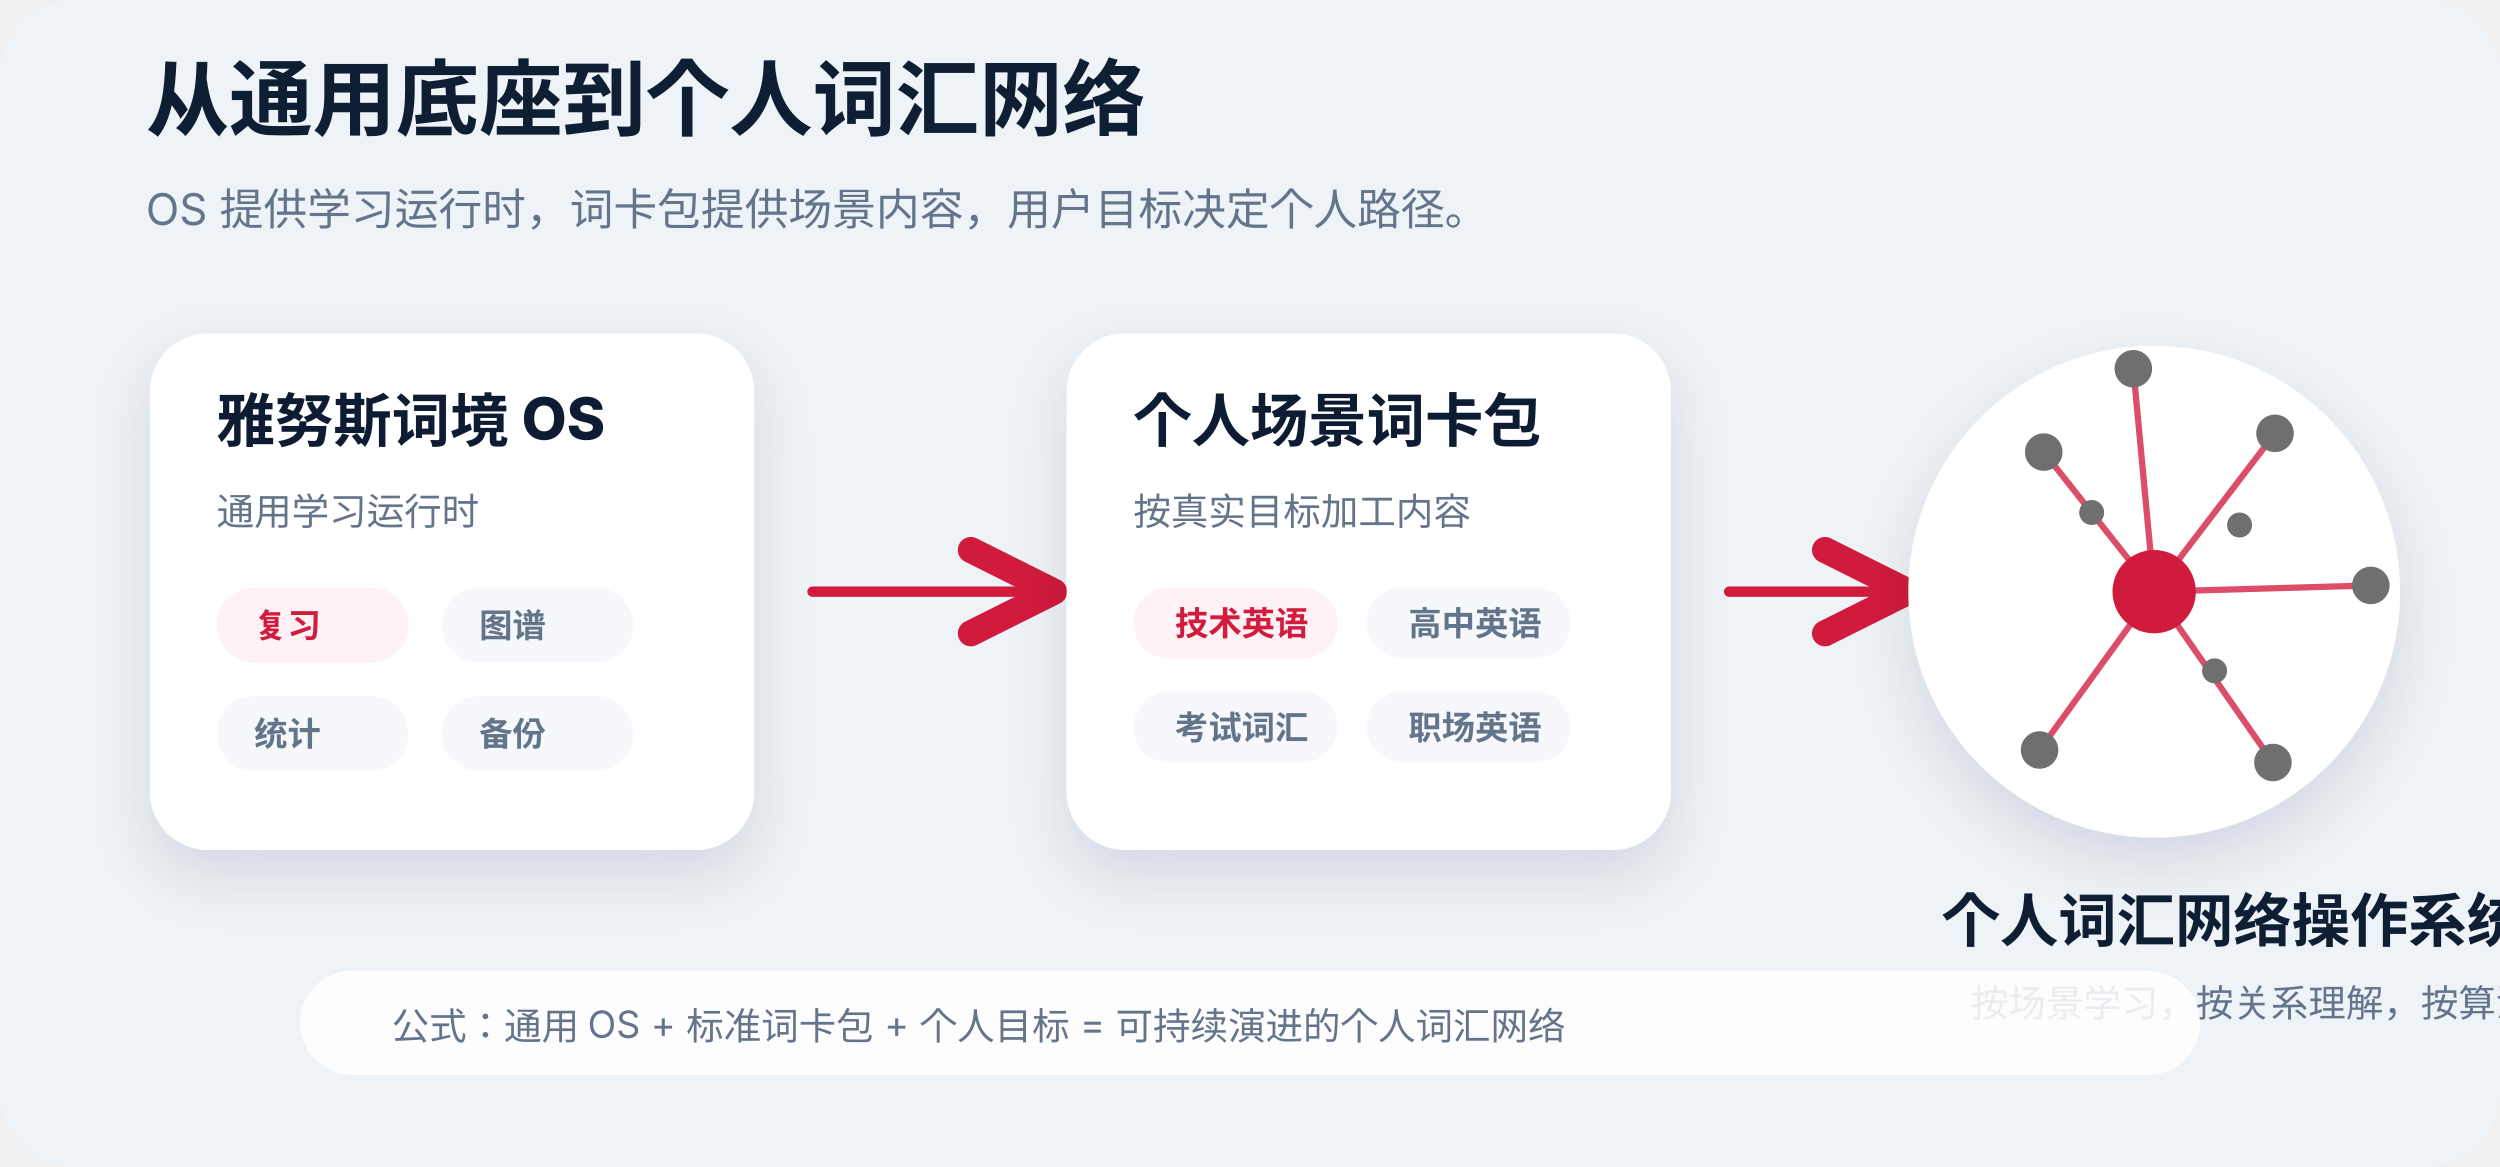
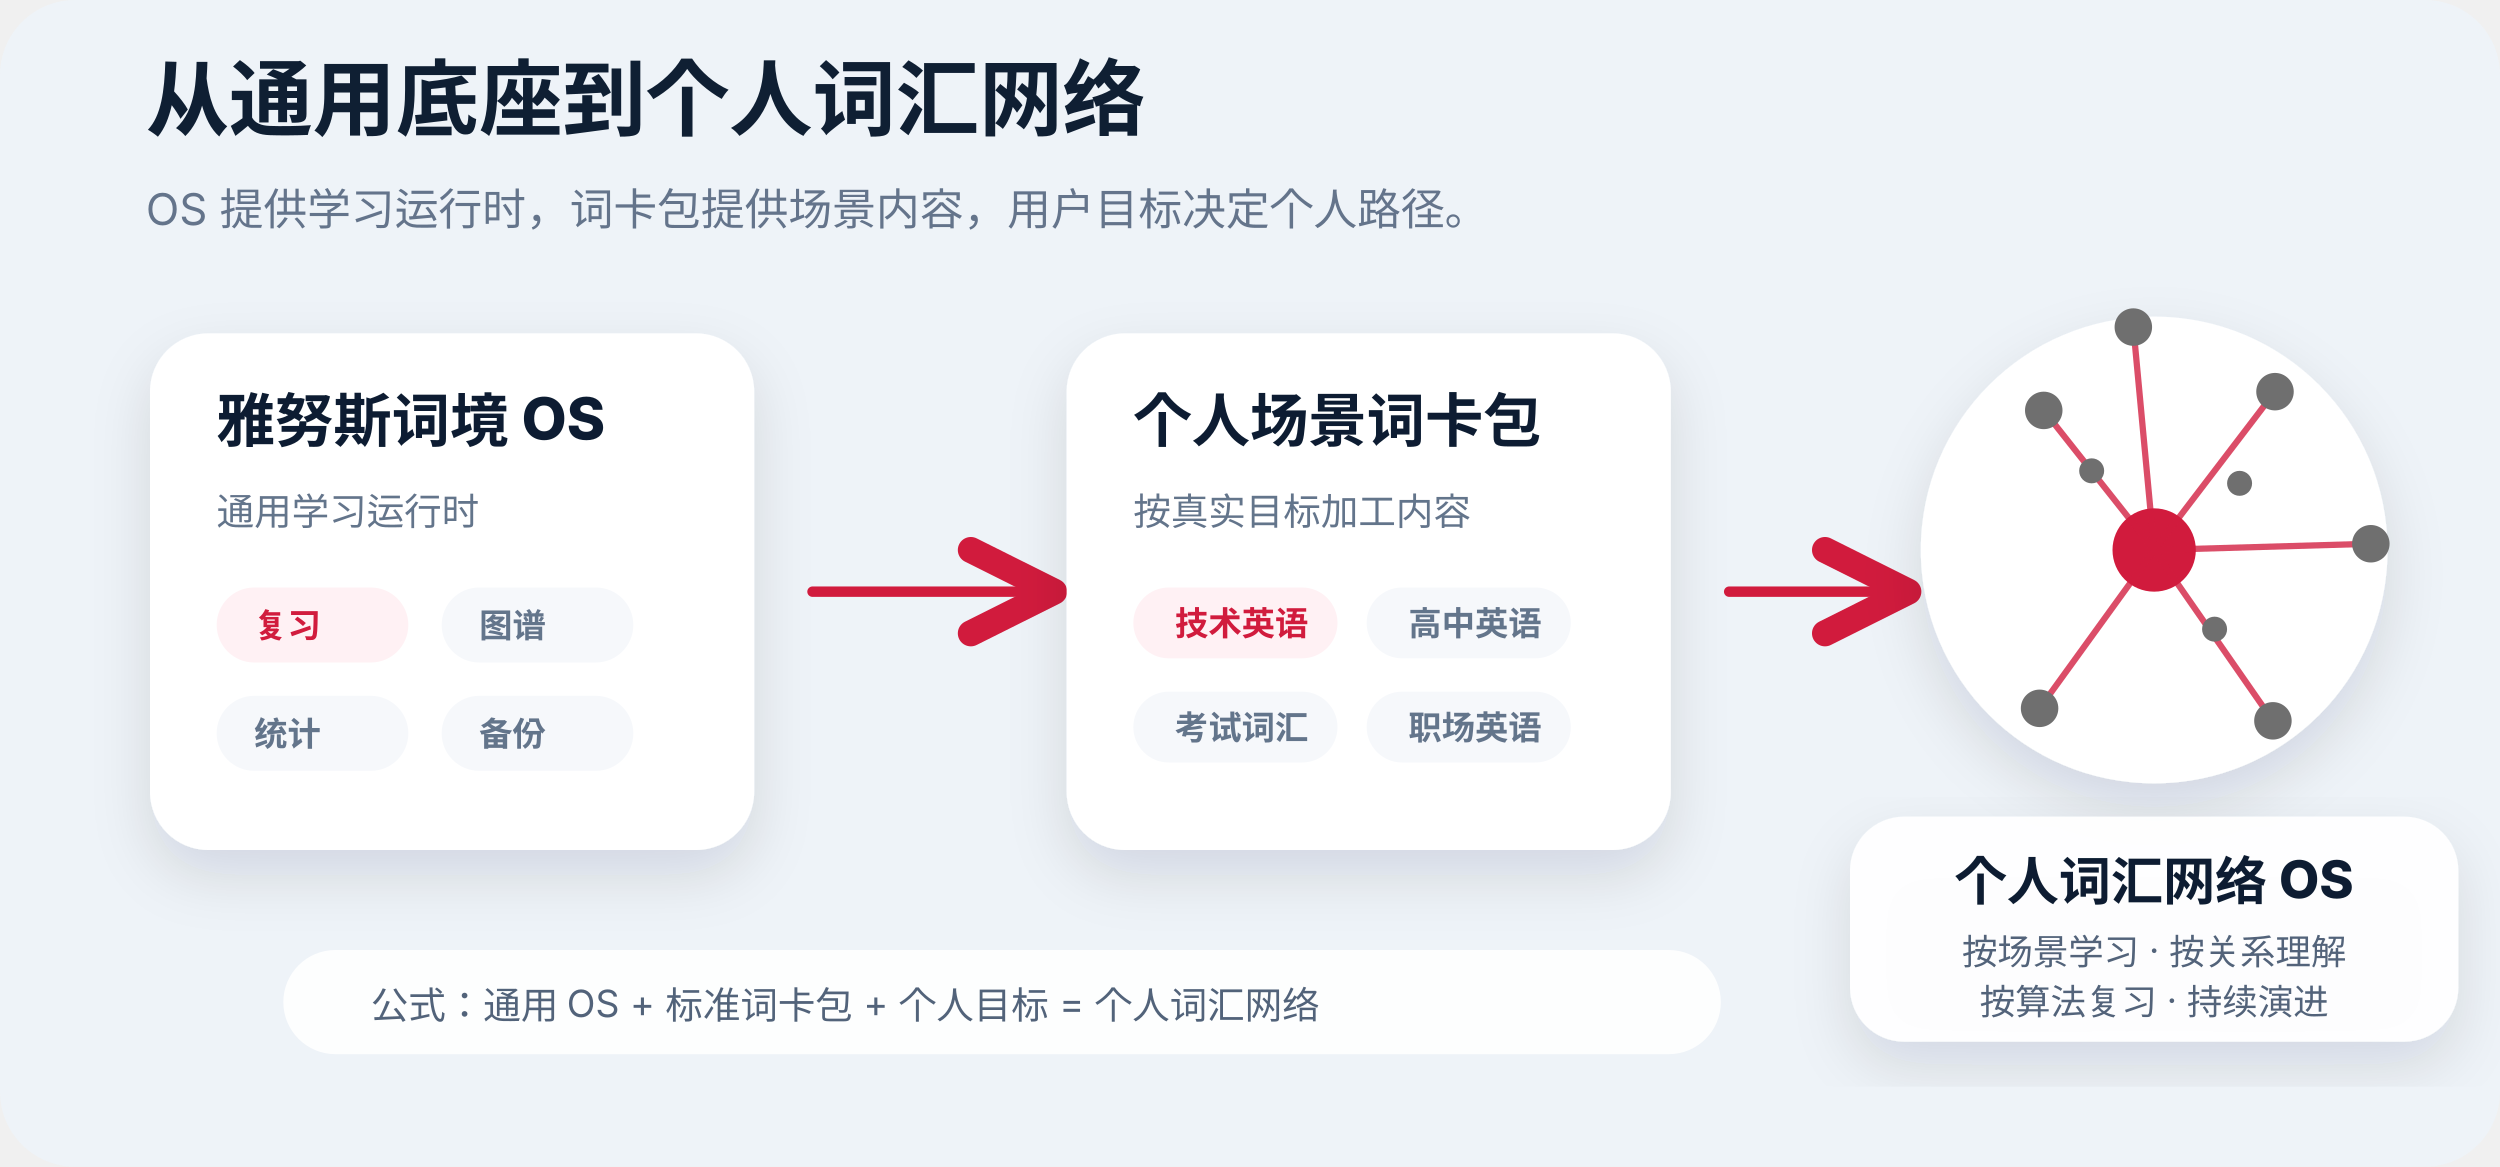
<svg xmlns="http://www.w3.org/2000/svg" width="1200" height="560" viewBox="0 0 1200 560" role="img" aria-labelledby="title desc">
  <defs>
    <filter id="shadow" x="-20%" y="-20%" width="140%" height="140%">
      <feDropShadow dx="0" dy="12" stdDeviation="14" flood-color="#0f1f33" flood-opacity=".12" />
    </filter>
    <marker id="arrow" markerWidth="12" markerHeight="12" refX="10" refY="6" orient="auto">
      <path d="M2 2l8 4-8 4" fill="none" stroke="#d11b3d" stroke-width="2.5" stroke-linecap="round" stroke-linejoin="round" />
    </marker>
  </defs>
  <rect width="1200" height="560" rx="36" fill="#eef3f8" />
  <g transform="translate(70 62)">
    <text x="0" y="0" fill="#0f1f33" font-family="Inter, 'Microsoft YaHei', sans-serif" font-size="40" font-weight="800">从通用底座到个人词汇网络</text>
    <text x="0" y="46" fill="#64748b" font-family="Inter, 'Microsoft YaHei', sans-serif" font-size="21">OS 提供学习运行时，词卡包提供场景内容，用户目标决定个人路径。</text>
  </g>
  <g transform="translate(72 160)" filter="url(#shadow)">
    <rect width="290" height="248" rx="28" fill="#fff" />
    <text x="32" y="52" fill="#0f1f33" font-family="Inter, 'Microsoft YaHei', sans-serif" font-size="28" font-weight="800">雅努斯词境 OS</text>
    <text x="32" y="92" fill="#64748b" font-family="Inter, 'Microsoft YaHei', sans-serif" font-size="18">通用学习运行时</text>
    <g transform="translate(32 122)">
      <rect width="92" height="36" rx="18" fill="#fff1f4" />
      <text x="18" y="24" fill="#d11b3d" font-family="Inter, 'Microsoft YaHei', sans-serif" font-size="16" font-weight="700">复习</text>
      <rect x="108" width="92" height="36" rx="18" fill="#f6f8fb" />
      <text x="126" y="24" fill="#64748b" font-family="Inter, 'Microsoft YaHei', sans-serif" font-size="16" font-weight="700">图谱</text>
      <rect y="52" width="92" height="36" rx="18" fill="#f6f8fb" />
      <text x="18" y="76" fill="#64748b" font-family="Inter, 'Microsoft YaHei', sans-serif" font-size="16" font-weight="700">统计</text>
      <rect x="108" y="52" width="92" height="36" rx="18" fill="#f6f8fb" />
      <text x="126" y="76" fill="#64748b" font-family="Inter, 'Microsoft YaHei', sans-serif" font-size="16" font-weight="700">备份</text>
    </g>
  </g>
  <path d="M390 284h116" stroke="#d11b3d" stroke-width="5" stroke-linecap="round" marker-end="url(#arrow)" />
  <g transform="translate(512 160)" filter="url(#shadow)">
    <rect width="290" height="248" rx="28" fill="#fff" />
    <text x="32" y="52" fill="#0f1f33" font-family="Inter, 'Microsoft YaHei', sans-serif" font-size="28" font-weight="800">个人场景词卡包</text>
    <text x="32" y="92" fill="#64748b" font-family="Inter, 'Microsoft YaHei', sans-serif" font-size="18">按真实目标加工内容</text>
    <g transform="translate(32 122)" font-family="Inter, 'Microsoft YaHei', sans-serif" font-size="16" font-weight="700">
      <rect width="98" height="34" rx="17" fill="#fff1f4" />
      <text x="20" y="23" fill="#d11b3d">技术英语</text>
      <rect x="112" width="98" height="34" rx="17" fill="#f6f8fb" />
      <text x="132" y="23" fill="#64748b">高中英语</text>
      <rect y="50" width="98" height="34" rx="17" fill="#f6f8fb" />
      <text x="20" y="73" fill="#64748b">考试词汇</text>
      <rect x="112" y="50" width="98" height="34" rx="17" fill="#f6f8fb" />
      <text x="132" y="73" fill="#64748b">职场英语</text>
    </g>
  </g>
  <path d="M830 284h86" stroke="#d11b3d" stroke-width="5" stroke-linecap="round" marker-end="url(#arrow)" />
-   <g transform="translate(912 134)">
-     <circle cx="122" cy="150" r="118" fill="#fff" filter="url(#shadow)" />
-     <circle cx="122" cy="150" r="20" fill="#d11b3d" />
+   <g transform="translate(888 122)">
+     <circle cx="146" cy="142" r="112" fill="#fff" filter="url(#shadow)" />
+     <circle cx="146" cy="142" r="20" fill="#d11b3d" />
    <g stroke="#d11b3d" stroke-width="3" opacity=".78">
-       <path d="M122 150 69 83" />
-       <path d="M122 150 180 74" />
-       <path d="M122 150 226 147" />
-       <path d="M122 150 67 226" />
-       <path d="M122 150 179 232" />
-       <path d="M122 150 112 43" />
+       <path d="M146 142 93 75" />
+       <path d="M146 142 204 66" />
+       <path d="M146 142 250 139" />
+       <path d="M146 142 91 218" />
+       <path d="M146 142 203 224" />
+       <path d="M146 142 136 35" />
    </g>
    <g fill="#6f6f6f">
-       <circle cx="69" cy="83" r="9" />
-       <circle cx="180" cy="74" r="9" />
-       <circle cx="226" cy="147" r="9" />
-       <circle cx="67" cy="226" r="9" />
-       <circle cx="179" cy="232" r="9" />
-       <circle cx="112" cy="43" r="9" />
-       <circle cx="92" cy="112" r="6" />
-       <circle cx="163" cy="118" r="6" />
-       <circle cx="151" cy="188" r="6" />
+       <circle cx="93" cy="75" r="9" />
+       <circle cx="204" cy="66" r="9" />
+       <circle cx="250" cy="139" r="9" />
+       <circle cx="91" cy="218" r="9" />
+       <circle cx="203" cy="224" r="9" />
+       <circle cx="136" cy="35" r="9" />
+       <circle cx="116" cy="104" r="6" />
+       <circle cx="187" cy="110" r="6" />
+       <circle cx="175" cy="180" r="6" />
    </g>
-     <text x="20" y="318" fill="#0f1f33" font-family="Inter, 'Microsoft YaHei', sans-serif" font-size="28" font-weight="800">个人词汇网络操作系统</text>
-     <text x="34" y="354" fill="#64748b" font-family="Inter, 'Microsoft YaHei', sans-serif" font-size="18">按场景学习，按关系理解，按算法复习</text>
+     <g transform="translate(0 270)" filter="url(#shadow)">
+       <rect width="292" height="108" rx="26" fill="#fff" opacity=".94" />
+       <text x="146" y="40" fill="#0f1f33" text-anchor="middle" font-family="Inter, 'Microsoft YaHei', sans-serif" font-size="25" font-weight="800">个人词汇网络 OS</text>
+       <text x="146" y="71" fill="#52637a" text-anchor="middle" font-family="Inter, 'Microsoft YaHei', sans-serif" font-size="17">按场景学习 · 按关系理解</text>
+       <text x="146" y="95" fill="#52637a" text-anchor="middle" font-family="Inter, 'Microsoft YaHei', sans-serif" font-size="17">按算法复习 · 持续演进</text>
+     </g>
  </g>
-   <g transform="translate(144 466)">
-     <rect width="912" height="50" rx="25" fill="#fff" opacity=".86" />
-     <text x="44" y="33" fill="#64748b" font-family="Inter, 'Microsoft YaHei', sans-serif" font-size="18">公式：通用 OS + 标准词卡包 + 个人目标 = 可持续演进的个人词汇网络</text>
+   <g transform="translate(136 456)">
+     <rect width="690" height="50" rx="25" fill="#fff" opacity=".9" />
+     <text x="42" y="33" fill="#52637a" font-family="Inter, 'Microsoft YaHei', sans-serif" font-size="18">公式：通用 OS + 标准词卡包 + 个人目标 = 个人词汇网络</text>
  </g>
</svg>
